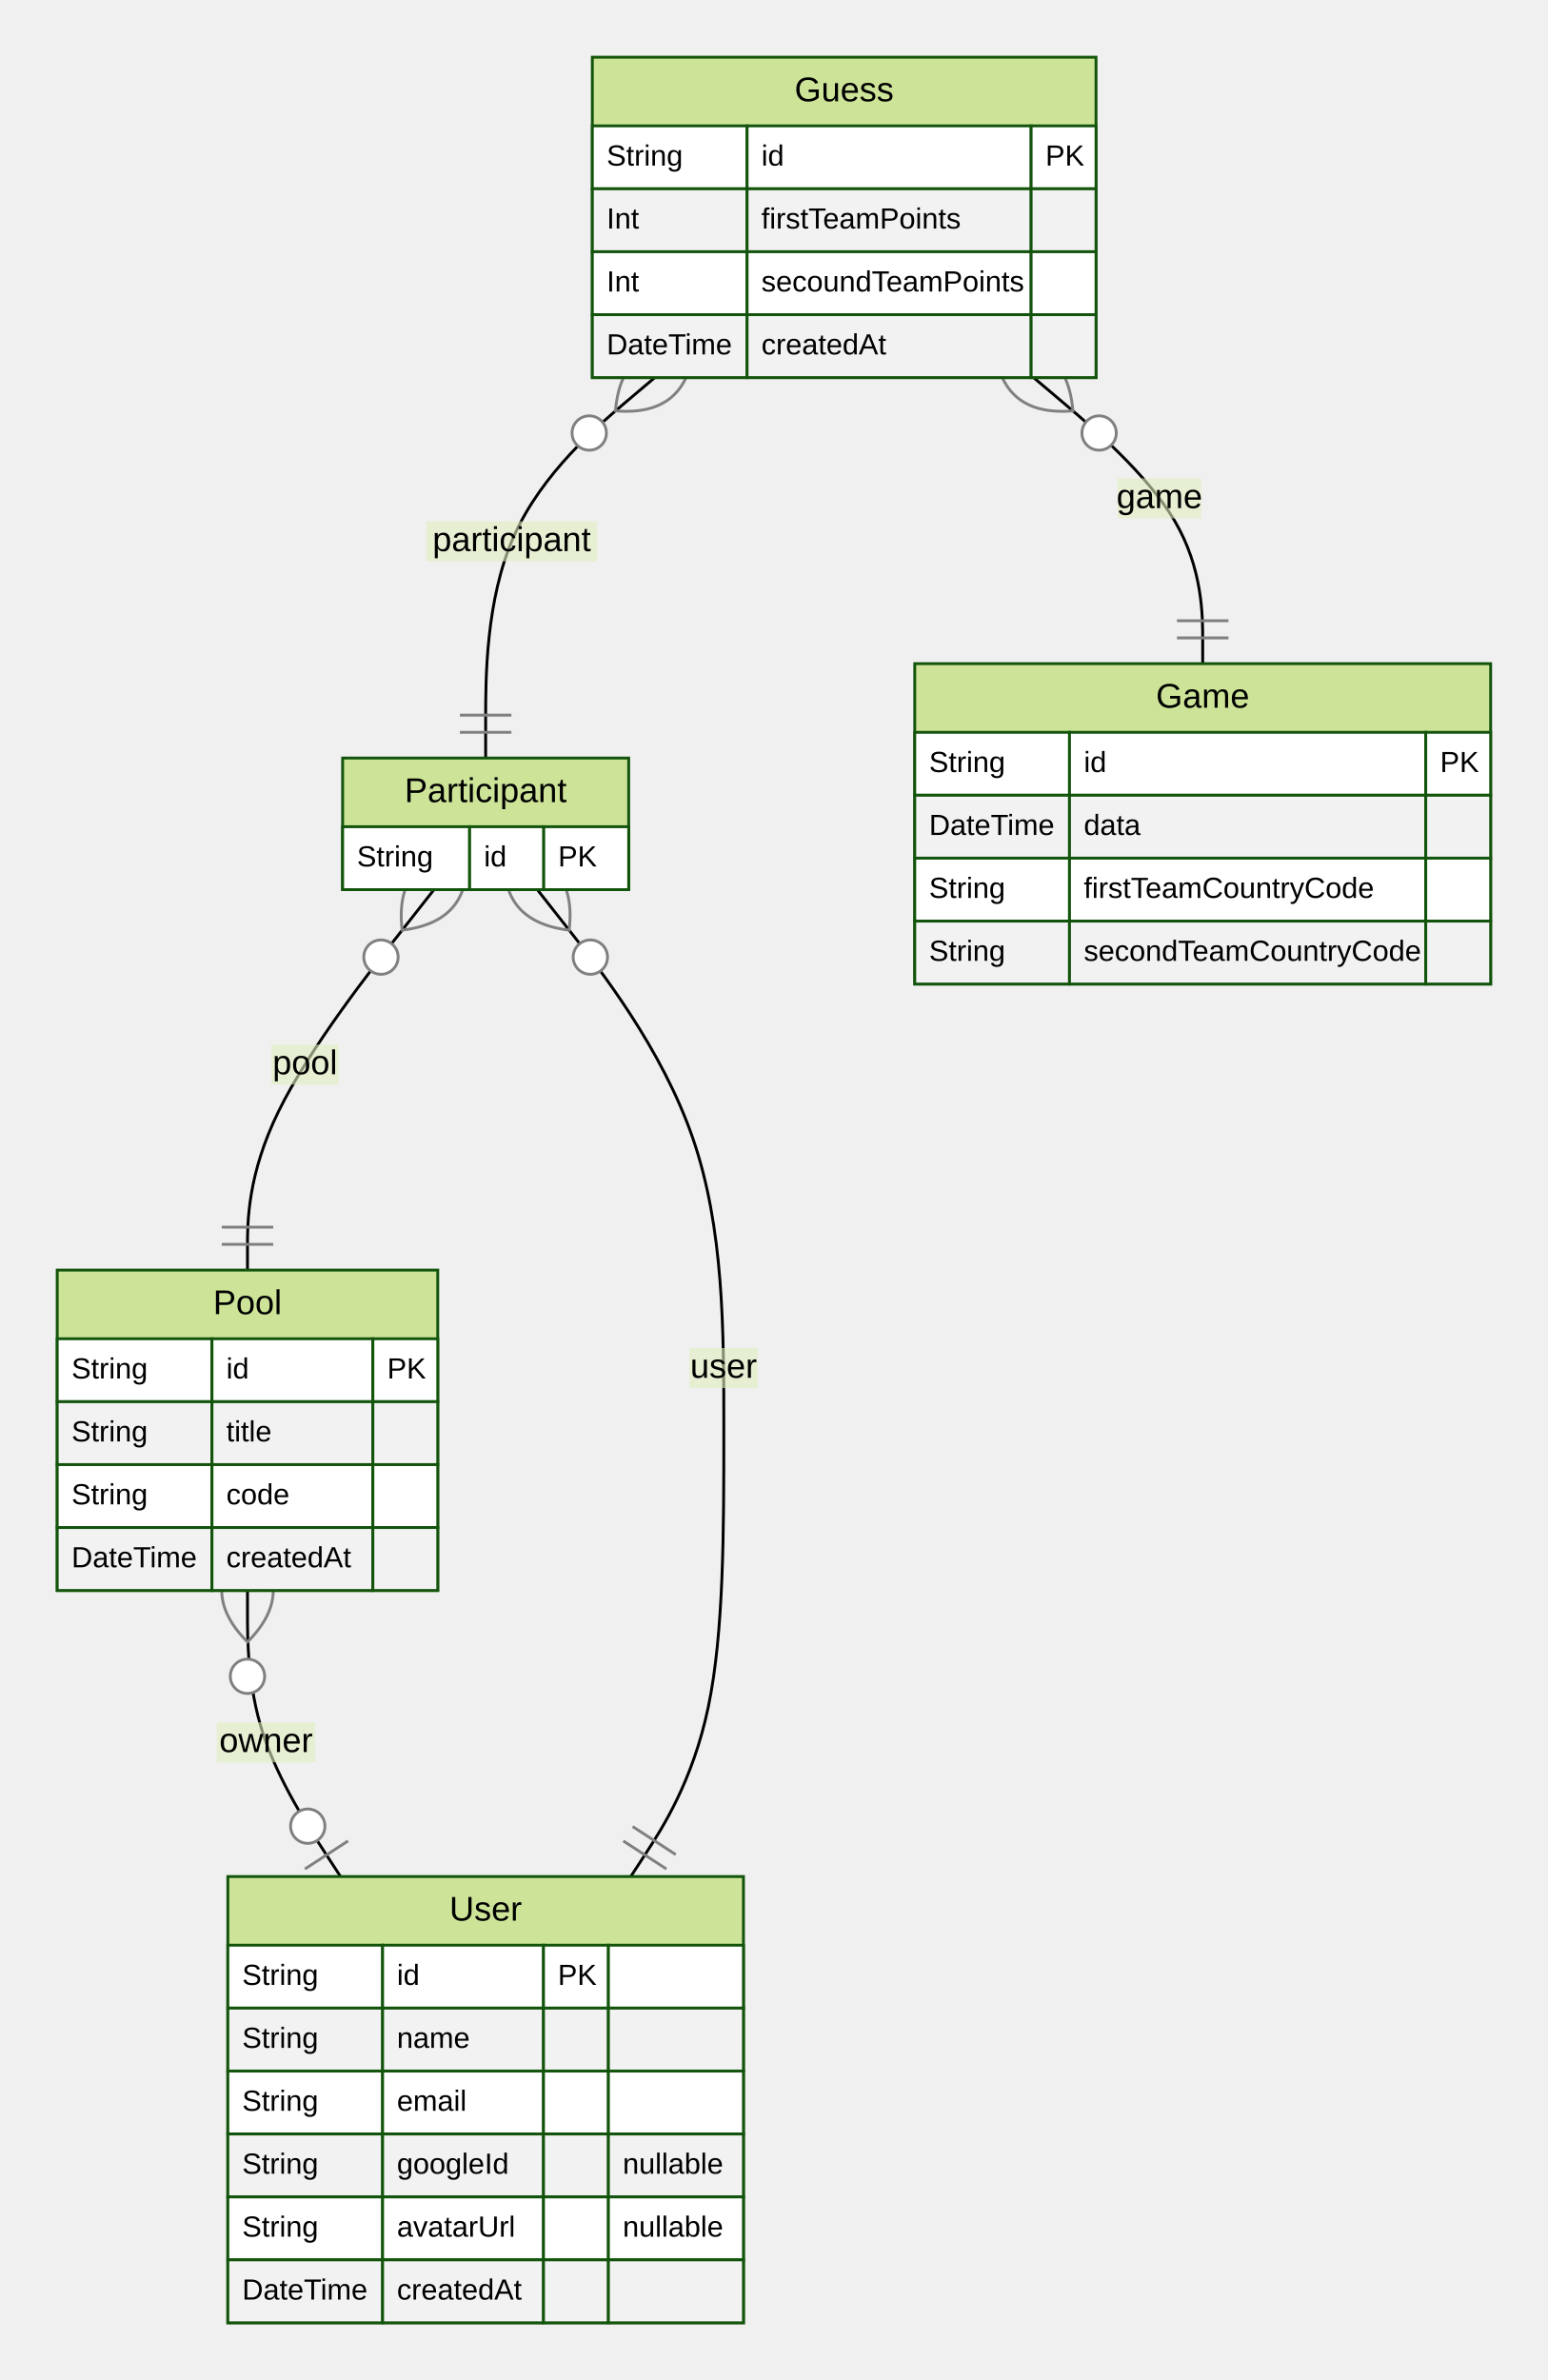
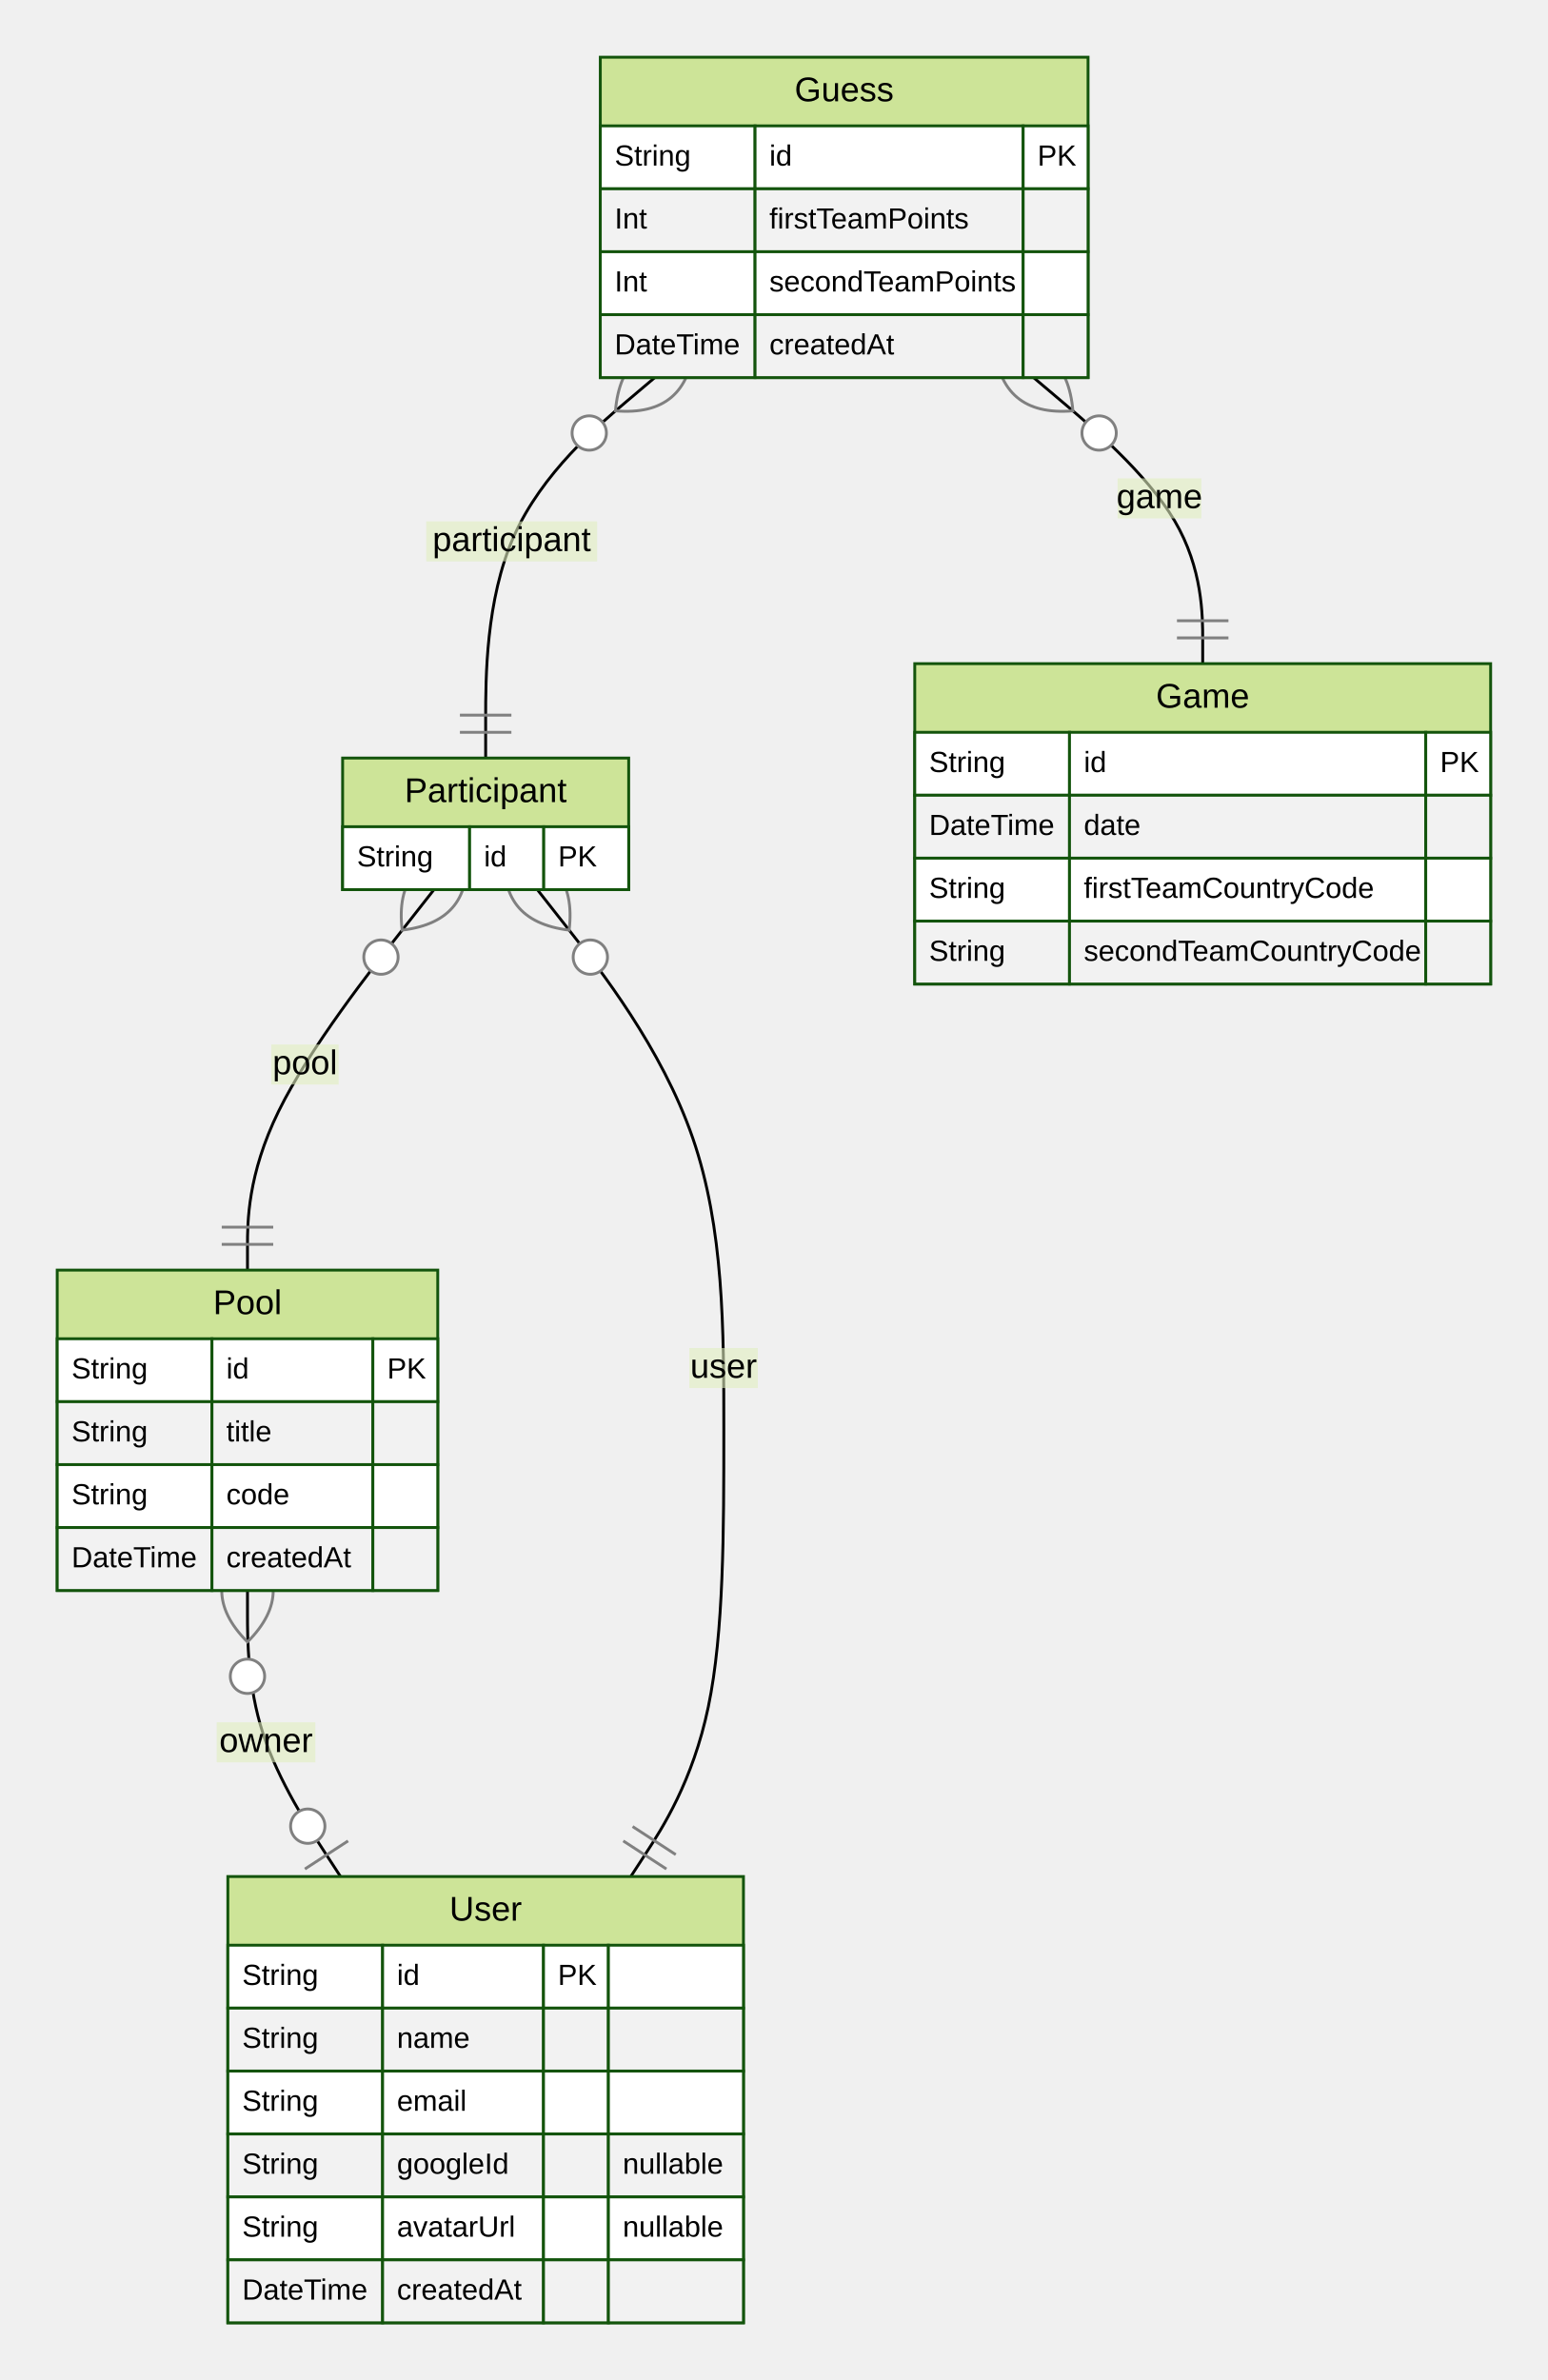
<svg xmlns="http://www.w3.org/2000/svg" aria-labelledby="chart-title-mermaid-0 chart-desc-mermaid-0" role="img" viewBox="0 0 541.082 832" style="max-width: 541.082px; background-color: white;" width="100%" id="mermaid-0">
  <style>#mermaid-0 {font-family:"trebuchet ms",verdana,arial,sans-serif;font-size:16px;fill:#000000;}#mermaid-0 .error-icon{fill:#552222;}#mermaid-0 .error-text{fill:#552222;stroke:#552222;}#mermaid-0 .edge-thickness-normal{stroke-width:2px;}#mermaid-0 .edge-thickness-thick{stroke-width:3.5px;}#mermaid-0 .edge-pattern-solid{stroke-dasharray:0;}#mermaid-0 .edge-pattern-dashed{stroke-dasharray:3;}#mermaid-0 .edge-pattern-dotted{stroke-dasharray:2;}#mermaid-0 .marker{fill:#000000;stroke:#000000;}#mermaid-0 .marker.cross{stroke:#000000;}#mermaid-0 svg{font-family:"trebuchet ms",verdana,arial,sans-serif;font-size:16px;}#mermaid-0 .entityBox{fill:#cde498;stroke:#13540c;}#mermaid-0 .attributeBoxOdd{fill:#ffffff;stroke:#13540c;}#mermaid-0 .attributeBoxEven{fill:#f2f2f2;stroke:#13540c;}#mermaid-0 .relationshipLabelBox{fill:hsl(78.158, 58.462%, 84.51%);opacity:0.7;background-color:hsl(78.158, 58.462%, 84.51%);}#mermaid-0 .relationshipLabelBox rect{opacity:0.5;}#mermaid-0 .relationshipLine{stroke:#000000;}#mermaid-0 :root{--mermaid-font-family:"trebuchet ms",verdana,arial,sans-serif;}</style>
  <g />
  <defs>
    <marker orient="auto" markerHeight="18" markerWidth="18" refY="9" refX="0" id="ONLY_ONE_START">
      <path d="M9,0 L9,18 M15,0 L15,18" fill="none" stroke="gray" />
    </marker>
  </defs>
  <defs>
    <marker orient="auto" markerHeight="18" markerWidth="18" refY="9" refX="18" id="ONLY_ONE_END">
      <path d="M3,0 L3,18 M9,0 L9,18" fill="none" stroke="gray" />
    </marker>
  </defs>
  <defs>
    <marker orient="auto" markerHeight="18" markerWidth="30" refY="9" refX="0" id="ZERO_OR_ONE_START">
      <circle r="6" cy="9" cx="21" fill="white" stroke="gray" />
      <path d="M9,0 L9,18" fill="none" stroke="gray" />
    </marker>
  </defs>
  <defs>
    <marker orient="auto" markerHeight="18" markerWidth="30" refY="9" refX="30" id="ZERO_OR_ONE_END">
      <circle r="6" cy="9" cx="9" fill="white" stroke="gray" />
      <path d="M21,0 L21,18" fill="none" stroke="gray" />
    </marker>
  </defs>
  <defs>
    <marker orient="auto" markerHeight="36" markerWidth="45" refY="18" refX="18" id="ONE_OR_MORE_START">
      <path d="M0,18 Q 18,0 36,18 Q 18,36 0,18 M42,9 L42,27" fill="none" stroke="gray" />
    </marker>
  </defs>
  <defs>
    <marker orient="auto" markerHeight="36" markerWidth="45" refY="18" refX="27" id="ONE_OR_MORE_END">
      <path d="M3,9 L3,27 M9,18 Q27,0 45,18 Q27,36 9,18" fill="none" stroke="gray" />
    </marker>
  </defs>
  <defs>
    <marker orient="auto" markerHeight="36" markerWidth="57" refY="18" refX="18" id="ZERO_OR_MORE_START">
      <circle r="6" cy="18" cx="48" fill="white" stroke="gray" />
      <path d="M0,18 Q18,0 36,18 Q18,36 0,18" fill="none" stroke="gray" />
    </marker>
  </defs>
  <defs>
    <marker orient="auto" markerHeight="36" markerWidth="57" refY="18" refX="39" id="ZERO_OR_MORE_END">
      <circle r="6" cy="18" cx="9" fill="white" stroke="gray" />
      <path d="M21,18 Q39,0 57,18 Q39,36 21,18" fill="none" stroke="gray" />
    </marker>
  </defs>
  <path marker-start="url(#ZERO_OR_MORE_START)" marker-end="url(#ZERO_OR_ONE_END)" fill="none" stroke="gray" d="M86.513,556L86.513,564.333C86.513,572.667,86.513,589.333,91.934,606C97.354,622.667,108.195,639.333,113.615,647.667L119.035,656" class="er relationshipLine" />
  <path marker-start="url(#ZERO_OR_MORE_START)" marker-end="url(#ONLY_ONE_END)" fill="none" stroke="gray" d="M187.835,311L198.7,324.833C209.565,338.667,231.296,366.333,242.161,397.833C253.026,429.333,253.026,464.667,253.026,500C253.026,535.333,253.026,570.667,247.606,596.667C242.186,622.667,231.345,639.333,225.925,647.667L220.504,656" class="er relationshipLine" />
  <path marker-start="url(#ZERO_OR_MORE_START)" marker-end="url(#ONLY_ONE_END)" fill="none" stroke="gray" d="M151.705,311L140.839,324.833C129.974,338.667,108.244,366.333,97.378,388.5C86.513,410.667,86.513,427.333,86.513,435.667L86.513,444" class="er relationshipLine" />
  <path marker-start="url(#ZERO_OR_MORE_START)" marker-end="url(#ONLY_ONE_END)" fill="none" stroke="gray" d="M228.887,132L219.034,140.333C209.181,148.667,189.476,165.333,179.623,187.5C169.77,209.667,169.77,237.333,169.77,251.167L169.77,265" class="er relationshipLine" />
  <path marker-start="url(#ZERO_OR_MORE_START)" marker-end="url(#ONLY_ONE_END)" fill="none" stroke="gray" d="M361.309,132L371.162,140.333C381.015,148.667,400.72,165.333,410.573,182C420.426,198.667,420.426,215.333,420.426,223.667L420.426,232" class="er relationshipLine" />
  <g transform="translate(20,444 )" id="Pool">
    <rect height="112" width="133.026" y="0" x="0" stroke="gray" fill-opacity="100%" fill="honeydew" class="er entityBox" />
    <text transform="translate(66.51321,12)" style="font-family: &quot;trebuchet ms&quot;, verdana, arial, sans-serif;; font-size: 12px" text-anchor="middle" dominant-baseline="middle" y="0" x="0" id="entity-Pool" class="er entityLabel">Pool</text>
    <rect height="22" width="54.096" y="24" x="0" stroke="gray" fill-opacity="100%" fill="honeydew" class="er attributeBoxOdd" />
    <text transform="translate(5,35)" style="font-family: &quot;trebuchet ms&quot;, verdana, arial, sans-serif;; font-size: 10.2px" text-anchor="left" dominant-baseline="middle" y="0" x="0" id="entity-Pool-attr-1-type" class="er entityLabel">String</text>
    <rect height="22" width="56.243" y="24" x="54.096" stroke="gray" fill-opacity="100%" fill="honeydew" class="er attributeBoxOdd" />
    <text transform="translate(59.09555,35)" style="font-family: &quot;trebuchet ms&quot;, verdana, arial, sans-serif;; font-size: 10.2px" text-anchor="left" dominant-baseline="middle" y="0" x="0" id="entity-Pool-attr-1-name" class="er entityLabel">id</text>
    <rect height="22" width="22.688" y="24" x="110.339" stroke="gray" fill-opacity="100%" fill="honeydew" class="er attributeBoxOdd" />
    <text transform="translate(115.3387,35)" style="font-family: &quot;trebuchet ms&quot;, verdana, arial, sans-serif;; font-size: 10.2px" text-anchor="left" dominant-baseline="middle" y="0" x="0" id="entity-Pool-attr-1-key" class="er entityLabel">PK</text>
    <rect height="22" width="54.096" y="46" x="0" stroke="gray" fill-opacity="100%" fill="honeydew" class="er attributeBoxEven" />
    <text transform="translate(5,57)" style="font-family: &quot;trebuchet ms&quot;, verdana, arial, sans-serif;; font-size: 10.2px" text-anchor="left" dominant-baseline="middle" y="0" x="0" id="entity-Pool-attr-2-type" class="er entityLabel">String</text>
    <rect height="22" width="56.243" y="46" x="54.096" stroke="gray" fill-opacity="100%" fill="honeydew" class="er attributeBoxEven" />
    <text transform="translate(59.09555,57)" style="font-family: &quot;trebuchet ms&quot;, verdana, arial, sans-serif;; font-size: 10.2px" text-anchor="left" dominant-baseline="middle" y="0" x="0" id="entity-Pool-attr-2-name" class="er entityLabel">title</text>
    <rect height="22" width="22.688" y="46" x="110.339" stroke="gray" fill-opacity="100%" fill="honeydew" class="er attributeBoxEven" />
    <text transform="translate(115.3387,57)" style="font-family: &quot;trebuchet ms&quot;, verdana, arial, sans-serif;; font-size: 10.2px" text-anchor="left" dominant-baseline="middle" y="0" x="0" id="entity-Pool-attr-2-key" class="er entityLabel" />
    <rect height="22" width="54.096" y="68" x="0" stroke="gray" fill-opacity="100%" fill="honeydew" class="er attributeBoxOdd" />
    <text transform="translate(5,79)" style="font-family: &quot;trebuchet ms&quot;, verdana, arial, sans-serif;; font-size: 10.2px" text-anchor="left" dominant-baseline="middle" y="0" x="0" id="entity-Pool-attr-3-type" class="er entityLabel">String</text>
    <rect height="22" width="56.243" y="68" x="54.096" stroke="gray" fill-opacity="100%" fill="honeydew" class="er attributeBoxOdd" />
    <text transform="translate(59.09555,79)" style="font-family: &quot;trebuchet ms&quot;, verdana, arial, sans-serif;; font-size: 10.2px" text-anchor="left" dominant-baseline="middle" y="0" x="0" id="entity-Pool-attr-3-name" class="er entityLabel">code</text>
    <rect height="22" width="22.688" y="68" x="110.339" stroke="gray" fill-opacity="100%" fill="honeydew" class="er attributeBoxOdd" />
    <text transform="translate(115.3387,79)" style="font-family: &quot;trebuchet ms&quot;, verdana, arial, sans-serif;; font-size: 10.2px" text-anchor="left" dominant-baseline="middle" y="0" x="0" id="entity-Pool-attr-3-key" class="er entityLabel" />
    <rect height="22" width="54.096" y="90" x="0" stroke="gray" fill-opacity="100%" fill="honeydew" class="er attributeBoxEven" />
    <text transform="translate(5,101)" style="font-family: &quot;trebuchet ms&quot;, verdana, arial, sans-serif;; font-size: 10.2px" text-anchor="left" dominant-baseline="middle" y="0" x="0" id="entity-Pool-attr-4-type" class="er entityLabel">DateTime</text>
    <rect height="22" width="56.243" y="90" x="54.096" stroke="gray" fill-opacity="100%" fill="honeydew" class="er attributeBoxEven" />
    <text transform="translate(59.09555,101)" style="font-family: &quot;trebuchet ms&quot;, verdana, arial, sans-serif;; font-size: 10.2px" text-anchor="left" dominant-baseline="middle" y="0" x="0" id="entity-Pool-attr-4-name" class="er entityLabel">createdAt</text>
    <rect height="22" width="22.688" y="90" x="110.339" stroke="gray" fill-opacity="100%" fill="honeydew" class="er attributeBoxEven" />
    <text transform="translate(115.3387,101)" style="font-family: &quot;trebuchet ms&quot;, verdana, arial, sans-serif;; font-size: 10.2px" text-anchor="left" dominant-baseline="middle" y="0" x="0" id="entity-Pool-attr-4-key" class="er entityLabel" />
  </g>
  <g transform="translate(119.7698,265 )" id="Participant">
    <rect height="46" width="100" y="0" x="0" stroke="gray" fill-opacity="100%" fill="honeydew" class="er entityBox" />
    <text transform="translate(50,12)" style="font-family: &quot;trebuchet ms&quot;, verdana, arial, sans-serif;; font-size: 12px" text-anchor="middle" dominant-baseline="middle" y="0" x="0" id="entity-Participant" class="er entityLabel">Participant</text>
    <rect height="22" width="44.399" y="24" x="0" stroke="gray" fill-opacity="100%" fill="honeydew" class="er attributeBoxOdd" />
    <text transform="translate(5,35)" style="font-family: &quot;trebuchet ms&quot;, verdana, arial, sans-serif;; font-size: 10.2px" text-anchor="left" dominant-baseline="middle" y="0" x="0" id="entity-Participant-attr-1-type" class="er entityLabel">String</text>
    <rect height="22" width="25.911" y="24" x="44.399" stroke="gray" fill-opacity="100%" fill="honeydew" class="er attributeBoxOdd" />
    <text transform="translate(49.39862,35)" style="font-family: &quot;trebuchet ms&quot;, verdana, arial, sans-serif;; font-size: 10.2px" text-anchor="left" dominant-baseline="middle" y="0" x="0" id="entity-Participant-attr-1-name" class="er entityLabel">id</text>
    <rect height="22" width="29.69" y="24" x="70.31" stroke="gray" fill-opacity="100%" fill="honeydew" class="er attributeBoxOdd" />
    <text transform="translate(75.30976,35)" style="font-family: &quot;trebuchet ms&quot;, verdana, arial, sans-serif;; font-size: 10.2px" text-anchor="left" dominant-baseline="middle" y="0" x="0" id="entity-Participant-attr-1-key" class="er entityLabel">PK</text>
  </g>
  <g transform="translate(79.65034,656 )" id="User">
    <rect height="156" width="180.239" y="0" x="0" stroke="gray" fill-opacity="100%" fill="honeydew" class="er entityBox" />
    <text transform="translate(90.11948,12)" style="font-family: &quot;trebuchet ms&quot;, verdana, arial, sans-serif;; font-size: 12px" text-anchor="middle" dominant-baseline="middle" y="0" x="0" id="entity-User" class="er entityLabel">User</text>
    <rect height="22" width="54.096" y="24" x="0" stroke="gray" fill-opacity="100%" fill="honeydew" class="er attributeBoxOdd" />
    <text transform="translate(5,35)" style="font-family: &quot;trebuchet ms&quot;, verdana, arial, sans-serif;; font-size: 10.2px" text-anchor="left" dominant-baseline="middle" y="0" x="0" id="entity-User-attr-1-type" class="er entityLabel">String</text>
    <rect height="22" width="56.243" y="24" x="54.096" stroke="gray" fill-opacity="100%" fill="honeydew" class="er attributeBoxOdd" />
    <text transform="translate(59.09555,35)" style="font-family: &quot;trebuchet ms&quot;, verdana, arial, sans-serif;; font-size: 10.2px" text-anchor="left" dominant-baseline="middle" y="0" x="0" id="entity-User-attr-1-name" class="er entityLabel">id</text>
    <rect height="22" width="22.688" y="24" x="110.339" stroke="gray" fill-opacity="100%" fill="honeydew" class="er attributeBoxOdd" />
    <text transform="translate(115.3387,35)" style="font-family: &quot;trebuchet ms&quot;, verdana, arial, sans-serif;; font-size: 10.2px" text-anchor="left" dominant-baseline="middle" y="0" x="0" id="entity-User-attr-1-key" class="er entityLabel">PK</text>
    <rect height="22" width="47.213" y="24" x="133.026" stroke="gray" fill-opacity="100%" fill="honeydew" class="er attributeBoxOdd" />
    <text transform="translate(138.0264,35)" style="font-family: &quot;trebuchet ms&quot;, verdana, arial, sans-serif;; font-size: 10.2px" text-anchor="left" dominant-baseline="middle" y="0" x="0" id="entity-User-attr-1-comment" class="er entityLabel" />
    <rect height="22" width="54.096" y="46" x="0" stroke="gray" fill-opacity="100%" fill="honeydew" class="er attributeBoxEven" />
    <text transform="translate(5,57)" style="font-family: &quot;trebuchet ms&quot;, verdana, arial, sans-serif;; font-size: 10.2px" text-anchor="left" dominant-baseline="middle" y="0" x="0" id="entity-User-attr-2-type" class="er entityLabel">String</text>
    <rect height="22" width="56.243" y="46" x="54.096" stroke="gray" fill-opacity="100%" fill="honeydew" class="er attributeBoxEven" />
    <text transform="translate(59.09555,57)" style="font-family: &quot;trebuchet ms&quot;, verdana, arial, sans-serif;; font-size: 10.2px" text-anchor="left" dominant-baseline="middle" y="0" x="0" id="entity-User-attr-2-name" class="er entityLabel">name</text>
    <rect height="22" width="22.688" y="46" x="110.339" stroke="gray" fill-opacity="100%" fill="honeydew" class="er attributeBoxEven" />
    <text transform="translate(115.3387,57)" style="font-family: &quot;trebuchet ms&quot;, verdana, arial, sans-serif;; font-size: 10.2px" text-anchor="left" dominant-baseline="middle" y="0" x="0" id="entity-User-attr-2-key" class="er entityLabel" />
    <rect height="22" width="47.213" y="46" x="133.026" stroke="gray" fill-opacity="100%" fill="honeydew" class="er attributeBoxEven" />
    <text transform="translate(138.0264,57)" style="font-family: &quot;trebuchet ms&quot;, verdana, arial, sans-serif;; font-size: 10.2px" text-anchor="left" dominant-baseline="middle" y="0" x="0" id="entity-User-attr-2-comment" class="er entityLabel" />
    <rect height="22" width="54.096" y="68" x="0" stroke="gray" fill-opacity="100%" fill="honeydew" class="er attributeBoxOdd" />
    <text transform="translate(5,79)" style="font-family: &quot;trebuchet ms&quot;, verdana, arial, sans-serif;; font-size: 10.2px" text-anchor="left" dominant-baseline="middle" y="0" x="0" id="entity-User-attr-3-type" class="er entityLabel">String</text>
    <rect height="22" width="56.243" y="68" x="54.096" stroke="gray" fill-opacity="100%" fill="honeydew" class="er attributeBoxOdd" />
    <text transform="translate(59.09555,79)" style="font-family: &quot;trebuchet ms&quot;, verdana, arial, sans-serif;; font-size: 10.2px" text-anchor="left" dominant-baseline="middle" y="0" x="0" id="entity-User-attr-3-name" class="er entityLabel">email</text>
    <rect height="22" width="22.688" y="68" x="110.339" stroke="gray" fill-opacity="100%" fill="honeydew" class="er attributeBoxOdd" />
    <text transform="translate(115.3387,79)" style="font-family: &quot;trebuchet ms&quot;, verdana, arial, sans-serif;; font-size: 10.2px" text-anchor="left" dominant-baseline="middle" y="0" x="0" id="entity-User-attr-3-key" class="er entityLabel" />
    <rect height="22" width="47.213" y="68" x="133.026" stroke="gray" fill-opacity="100%" fill="honeydew" class="er attributeBoxOdd" />
    <text transform="translate(138.0264,79)" style="font-family: &quot;trebuchet ms&quot;, verdana, arial, sans-serif;; font-size: 10.2px" text-anchor="left" dominant-baseline="middle" y="0" x="0" id="entity-User-attr-3-comment" class="er entityLabel" />
    <rect height="22" width="54.096" y="90" x="0" stroke="gray" fill-opacity="100%" fill="honeydew" class="er attributeBoxEven" />
    <text transform="translate(5,101)" style="font-family: &quot;trebuchet ms&quot;, verdana, arial, sans-serif;; font-size: 10.2px" text-anchor="left" dominant-baseline="middle" y="0" x="0" id="entity-User-attr-4-type" class="er entityLabel">String</text>
    <rect height="22" width="56.243" y="90" x="54.096" stroke="gray" fill-opacity="100%" fill="honeydew" class="er attributeBoxEven" />
    <text transform="translate(59.09555,101)" style="font-family: &quot;trebuchet ms&quot;, verdana, arial, sans-serif;; font-size: 10.2px" text-anchor="left" dominant-baseline="middle" y="0" x="0" id="entity-User-attr-4-name" class="er entityLabel">googleId</text>
    <rect height="22" width="22.688" y="90" x="110.339" stroke="gray" fill-opacity="100%" fill="honeydew" class="er attributeBoxEven" />
    <text transform="translate(115.3387,101)" style="font-family: &quot;trebuchet ms&quot;, verdana, arial, sans-serif;; font-size: 10.2px" text-anchor="left" dominant-baseline="middle" y="0" x="0" id="entity-User-attr-4-key" class="er entityLabel" />
    <rect height="22" width="47.213" y="90" x="133.026" stroke="gray" fill-opacity="100%" fill="honeydew" class="er attributeBoxEven" />
    <text transform="translate(138.0264,101)" style="font-family: &quot;trebuchet ms&quot;, verdana, arial, sans-serif;; font-size: 10.2px" text-anchor="left" dominant-baseline="middle" y="0" x="0" id="entity-User-attr-4-comment" class="er entityLabel">nullable</text>
    <rect height="22" width="54.096" y="112" x="0" stroke="gray" fill-opacity="100%" fill="honeydew" class="er attributeBoxOdd" />
    <text transform="translate(5,123)" style="font-family: &quot;trebuchet ms&quot;, verdana, arial, sans-serif;; font-size: 10.2px" text-anchor="left" dominant-baseline="middle" y="0" x="0" id="entity-User-attr-5-type" class="er entityLabel">String</text>
    <rect height="22" width="56.243" y="112" x="54.096" stroke="gray" fill-opacity="100%" fill="honeydew" class="er attributeBoxOdd" />
    <text transform="translate(59.09555,123)" style="font-family: &quot;trebuchet ms&quot;, verdana, arial, sans-serif;; font-size: 10.2px" text-anchor="left" dominant-baseline="middle" y="0" x="0" id="entity-User-attr-5-name" class="er entityLabel">avatarUrl</text>
    <rect height="22" width="22.688" y="112" x="110.339" stroke="gray" fill-opacity="100%" fill="honeydew" class="er attributeBoxOdd" />
    <text transform="translate(115.3387,123)" style="font-family: &quot;trebuchet ms&quot;, verdana, arial, sans-serif;; font-size: 10.2px" text-anchor="left" dominant-baseline="middle" y="0" x="0" id="entity-User-attr-5-key" class="er entityLabel" />
    <rect height="22" width="47.213" y="112" x="133.026" stroke="gray" fill-opacity="100%" fill="honeydew" class="er attributeBoxOdd" />
    <text transform="translate(138.0264,123)" style="font-family: &quot;trebuchet ms&quot;, verdana, arial, sans-serif;; font-size: 10.2px" text-anchor="left" dominant-baseline="middle" y="0" x="0" id="entity-User-attr-5-comment" class="er entityLabel">nullable</text>
    <rect height="22" width="54.096" y="134" x="0" stroke="gray" fill-opacity="100%" fill="honeydew" class="er attributeBoxEven" />
    <text transform="translate(5,145)" style="font-family: &quot;trebuchet ms&quot;, verdana, arial, sans-serif;; font-size: 10.2px" text-anchor="left" dominant-baseline="middle" y="0" x="0" id="entity-User-attr-6-type" class="er entityLabel">DateTime</text>
    <rect height="22" width="56.243" y="134" x="54.096" stroke="gray" fill-opacity="100%" fill="honeydew" class="er attributeBoxEven" />
    <text transform="translate(59.09555,145)" style="font-family: &quot;trebuchet ms&quot;, verdana, arial, sans-serif;; font-size: 10.2px" text-anchor="left" dominant-baseline="middle" y="0" x="0" id="entity-User-attr-6-name" class="er entityLabel">createdAt</text>
    <rect height="22" width="22.688" y="134" x="110.339" stroke="gray" fill-opacity="100%" fill="honeydew" class="er attributeBoxEven" />
    <text transform="translate(115.3387,145)" style="font-family: &quot;trebuchet ms&quot;, verdana, arial, sans-serif;; font-size: 10.2px" text-anchor="left" dominant-baseline="middle" y="0" x="0" id="entity-User-attr-6-key" class="er entityLabel" />
    <rect height="22" width="47.213" y="134" x="133.026" stroke="gray" fill-opacity="100%" fill="honeydew" class="er attributeBoxEven" />
    <text transform="translate(138.0264,145)" style="font-family: &quot;trebuchet ms&quot;, verdana, arial, sans-serif;; font-size: 10.2px" text-anchor="left" dominant-baseline="middle" y="0" x="0" id="entity-User-attr-6-comment" class="er entityLabel" />
  </g>
  <g transform="translate(319.7698,232 )" id="Game">
    <rect height="112" width="201.312" y="0" x="0" stroke="gray" fill-opacity="100%" fill="honeydew" class="er entityBox" />
    <text transform="translate(100.6562,12)" style="font-family: &quot;trebuchet ms&quot;, verdana, arial, sans-serif;; font-size: 12px" text-anchor="middle" dominant-baseline="middle" y="0" x="0" id="entity-Game" class="er entityLabel">Game</text>
    <rect height="22" width="54.096" y="24" x="0" stroke="gray" fill-opacity="100%" fill="honeydew" class="er attributeBoxOdd" />
    <text transform="translate(5,35)" style="font-family: &quot;trebuchet ms&quot;, verdana, arial, sans-serif;; font-size: 10.2px" text-anchor="left" dominant-baseline="middle" y="0" x="0" id="entity-Game-attr-1-type" class="er entityLabel">String</text>
    <rect height="22" width="124.529" y="24" x="54.096" stroke="gray" fill-opacity="100%" fill="honeydew" class="er attributeBoxOdd" />
    <text transform="translate(59.09555,35)" style="font-family: &quot;trebuchet ms&quot;, verdana, arial, sans-serif;; font-size: 10.2px" text-anchor="left" dominant-baseline="middle" y="0" x="0" id="entity-Game-attr-1-name" class="er entityLabel">id</text>
    <rect height="22" width="22.688" y="24" x="178.625" stroke="gray" fill-opacity="100%" fill="honeydew" class="er attributeBoxOdd" />
    <text transform="translate(183.6248,35)" style="font-family: &quot;trebuchet ms&quot;, verdana, arial, sans-serif;; font-size: 10.2px" text-anchor="left" dominant-baseline="middle" y="0" x="0" id="entity-Game-attr-1-key" class="er entityLabel">PK</text>
    <rect height="22" width="54.096" y="46" x="0" stroke="gray" fill-opacity="100%" fill="honeydew" class="er attributeBoxEven" />
    <text transform="translate(5,57)" style="font-family: &quot;trebuchet ms&quot;, verdana, arial, sans-serif;; font-size: 10.2px" text-anchor="left" dominant-baseline="middle" y="0" x="0" id="entity-Game-attr-2-type" class="er entityLabel">DateTime</text>
    <rect height="22" width="124.529" y="46" x="54.096" stroke="gray" fill-opacity="100%" fill="honeydew" class="er attributeBoxEven" />
-     <text transform="translate(59.09555,57)" style="font-family: &quot;trebuchet ms&quot;, verdana, arial, sans-serif;; font-size: 10.2px" text-anchor="left" dominant-baseline="middle" y="0" x="0" id="entity-Game-attr-2-name" class="er entityLabel">data</text>
+     <text transform="translate(59.09555,57)" style="font-family: &quot;trebuchet ms&quot;, verdana, arial, sans-serif;; font-size: 10.2px" text-anchor="left" dominant-baseline="middle" y="0" x="0" id="entity-Game-attr-2-name" class="er entityLabel">date</text>
    <rect height="22" width="22.688" y="46" x="178.625" stroke="gray" fill-opacity="100%" fill="honeydew" class="er attributeBoxEven" />
    <text transform="translate(183.6248,57)" style="font-family: &quot;trebuchet ms&quot;, verdana, arial, sans-serif;; font-size: 10.2px" text-anchor="left" dominant-baseline="middle" y="0" x="0" id="entity-Game-attr-2-key" class="er entityLabel" />
    <rect height="22" width="54.096" y="68" x="0" stroke="gray" fill-opacity="100%" fill="honeydew" class="er attributeBoxOdd" />
    <text transform="translate(5,79)" style="font-family: &quot;trebuchet ms&quot;, verdana, arial, sans-serif;; font-size: 10.2px" text-anchor="left" dominant-baseline="middle" y="0" x="0" id="entity-Game-attr-3-type" class="er entityLabel">String</text>
    <rect height="22" width="124.529" y="68" x="54.096" stroke="gray" fill-opacity="100%" fill="honeydew" class="er attributeBoxOdd" />
    <text transform="translate(59.09555,79)" style="font-family: &quot;trebuchet ms&quot;, verdana, arial, sans-serif;; font-size: 10.2px" text-anchor="left" dominant-baseline="middle" y="0" x="0" id="entity-Game-attr-3-name" class="er entityLabel">firstTeamCountryCode</text>
    <rect height="22" width="22.688" y="68" x="178.625" stroke="gray" fill-opacity="100%" fill="honeydew" class="er attributeBoxOdd" />
    <text transform="translate(183.6248,79)" style="font-family: &quot;trebuchet ms&quot;, verdana, arial, sans-serif;; font-size: 10.2px" text-anchor="left" dominant-baseline="middle" y="0" x="0" id="entity-Game-attr-3-key" class="er entityLabel" />
    <rect height="22" width="54.096" y="90" x="0" stroke="gray" fill-opacity="100%" fill="honeydew" class="er attributeBoxEven" />
    <text transform="translate(5,101)" style="font-family: &quot;trebuchet ms&quot;, verdana, arial, sans-serif;; font-size: 10.2px" text-anchor="left" dominant-baseline="middle" y="0" x="0" id="entity-Game-attr-4-type" class="er entityLabel">String</text>
    <rect height="22" width="124.529" y="90" x="54.096" stroke="gray" fill-opacity="100%" fill="honeydew" class="er attributeBoxEven" />
    <text transform="translate(59.09555,101)" style="font-family: &quot;trebuchet ms&quot;, verdana, arial, sans-serif;; font-size: 10.2px" text-anchor="left" dominant-baseline="middle" y="0" x="0" id="entity-Game-attr-4-name" class="er entityLabel">secondTeamCountryCode</text>
    <rect height="22" width="22.688" y="90" x="178.625" stroke="gray" fill-opacity="100%" fill="honeydew" class="er attributeBoxEven" />
    <text transform="translate(183.6248,101)" style="font-family: &quot;trebuchet ms&quot;, verdana, arial, sans-serif;; font-size: 10.2px" text-anchor="left" dominant-baseline="middle" y="0" x="0" id="entity-Game-attr-4-key" class="er entityLabel" />
  </g>
-   <g transform="translate(207.0592,20 )" id="Guess">
-     <rect height="112" width="176.078" y="0" x="0" stroke="gray" fill-opacity="100%" fill="honeydew" class="er entityBox" />
-     <text transform="translate(88.03876,12)" style="font-family: &quot;trebuchet ms&quot;, verdana, arial, sans-serif;; font-size: 12px" text-anchor="middle" dominant-baseline="middle" y="0" x="0" id="entity-Guess" class="er entityLabel">Guess</text>
+   <g transform="translate(209.8457,20 )" id="Guess">
+     <rect height="112" width="170.504" y="0" x="0" stroke="gray" fill-opacity="100%" fill="honeydew" class="er entityBox" />
+     <text transform="translate(85.2522,12)" style="font-family: &quot;trebuchet ms&quot;, verdana, arial, sans-serif;; font-size: 12px" text-anchor="middle" dominant-baseline="middle" y="0" x="0" id="entity-Guess" class="er entityLabel">Guess</text>
    <rect height="22" width="54.096" y="24" x="0" stroke="gray" fill-opacity="100%" fill="honeydew" class="er attributeBoxOdd" />
    <text transform="translate(5,35)" style="font-family: &quot;trebuchet ms&quot;, verdana, arial, sans-serif;; font-size: 10.2px" text-anchor="left" dominant-baseline="middle" y="0" x="0" id="entity-Guess-attr-1-type" class="er entityLabel">String</text>
-     <rect height="22" width="99.294" y="24" x="54.096" stroke="gray" fill-opacity="100%" fill="honeydew" class="er attributeBoxOdd" />
+     <rect height="22" width="93.721" y="24" x="54.096" stroke="gray" fill-opacity="100%" fill="honeydew" class="er attributeBoxOdd" />
    <text transform="translate(59.09555,35)" style="font-family: &quot;trebuchet ms&quot;, verdana, arial, sans-serif;; font-size: 10.2px" text-anchor="left" dominant-baseline="middle" y="0" x="0" id="entity-Guess-attr-1-name" class="er entityLabel">id</text>
-     <rect height="22" width="22.688" y="24" x="153.39" stroke="gray" fill-opacity="100%" fill="honeydew" class="er attributeBoxOdd" />
-     <text transform="translate(158.3898,35)" style="font-family: &quot;trebuchet ms&quot;, verdana, arial, sans-serif;; font-size: 10.2px" text-anchor="left" dominant-baseline="middle" y="0" x="0" id="entity-Guess-attr-1-key" class="er entityLabel">PK</text>
+     <rect height="22" width="22.688" y="24" x="147.817" stroke="gray" fill-opacity="100%" fill="honeydew" class="er attributeBoxOdd" />
+     <text transform="translate(152.8167,35)" style="font-family: &quot;trebuchet ms&quot;, verdana, arial, sans-serif;; font-size: 10.2px" text-anchor="left" dominant-baseline="middle" y="0" x="0" id="entity-Guess-attr-1-key" class="er entityLabel">PK</text>
    <rect height="22" width="54.096" y="46" x="0" stroke="gray" fill-opacity="100%" fill="honeydew" class="er attributeBoxEven" />
    <text transform="translate(5,57)" style="font-family: &quot;trebuchet ms&quot;, verdana, arial, sans-serif;; font-size: 10.2px" text-anchor="left" dominant-baseline="middle" y="0" x="0" id="entity-Guess-attr-2-type" class="er entityLabel">Int</text>
-     <rect height="22" width="99.294" y="46" x="54.096" stroke="gray" fill-opacity="100%" fill="honeydew" class="er attributeBoxEven" />
+     <rect height="22" width="93.721" y="46" x="54.096" stroke="gray" fill-opacity="100%" fill="honeydew" class="er attributeBoxEven" />
    <text transform="translate(59.09555,57)" style="font-family: &quot;trebuchet ms&quot;, verdana, arial, sans-serif;; font-size: 10.2px" text-anchor="left" dominant-baseline="middle" y="0" x="0" id="entity-Guess-attr-2-name" class="er entityLabel">firstTeamPoints</text>
-     <rect height="22" width="22.688" y="46" x="153.39" stroke="gray" fill-opacity="100%" fill="honeydew" class="er attributeBoxEven" />
-     <text transform="translate(158.3898,57)" style="font-family: &quot;trebuchet ms&quot;, verdana, arial, sans-serif;; font-size: 10.2px" text-anchor="left" dominant-baseline="middle" y="0" x="0" id="entity-Guess-attr-2-key" class="er entityLabel" />
+     <rect height="22" width="22.688" y="46" x="147.817" stroke="gray" fill-opacity="100%" fill="honeydew" class="er attributeBoxEven" />
+     <text transform="translate(152.8167,57)" style="font-family: &quot;trebuchet ms&quot;, verdana, arial, sans-serif;; font-size: 10.2px" text-anchor="left" dominant-baseline="middle" y="0" x="0" id="entity-Guess-attr-2-key" class="er entityLabel" />
    <rect height="22" width="54.096" y="68" x="0" stroke="gray" fill-opacity="100%" fill="honeydew" class="er attributeBoxOdd" />
    <text transform="translate(5,79)" style="font-family: &quot;trebuchet ms&quot;, verdana, arial, sans-serif;; font-size: 10.2px" text-anchor="left" dominant-baseline="middle" y="0" x="0" id="entity-Guess-attr-3-type" class="er entityLabel">Int</text>
-     <rect height="22" width="99.294" y="68" x="54.096" stroke="gray" fill-opacity="100%" fill="honeydew" class="er attributeBoxOdd" />
-     <text transform="translate(59.09555,79)" style="font-family: &quot;trebuchet ms&quot;, verdana, arial, sans-serif;; font-size: 10.2px" text-anchor="left" dominant-baseline="middle" y="0" x="0" id="entity-Guess-attr-3-name" class="er entityLabel">secoundTeamPoints</text>
-     <rect height="22" width="22.688" y="68" x="153.39" stroke="gray" fill-opacity="100%" fill="honeydew" class="er attributeBoxOdd" />
-     <text transform="translate(158.3898,79)" style="font-family: &quot;trebuchet ms&quot;, verdana, arial, sans-serif;; font-size: 10.2px" text-anchor="left" dominant-baseline="middle" y="0" x="0" id="entity-Guess-attr-3-key" class="er entityLabel" />
+     <rect height="22" width="93.721" y="68" x="54.096" stroke="gray" fill-opacity="100%" fill="honeydew" class="er attributeBoxOdd" />
+     <text transform="translate(59.09555,79)" style="font-family: &quot;trebuchet ms&quot;, verdana, arial, sans-serif;; font-size: 10.2px" text-anchor="left" dominant-baseline="middle" y="0" x="0" id="entity-Guess-attr-3-name" class="er entityLabel">secondTeamPoints</text>
+     <rect height="22" width="22.688" y="68" x="147.817" stroke="gray" fill-opacity="100%" fill="honeydew" class="er attributeBoxOdd" />
+     <text transform="translate(152.8167,79)" style="font-family: &quot;trebuchet ms&quot;, verdana, arial, sans-serif;; font-size: 10.2px" text-anchor="left" dominant-baseline="middle" y="0" x="0" id="entity-Guess-attr-3-key" class="er entityLabel" />
    <rect height="22" width="54.096" y="90" x="0" stroke="gray" fill-opacity="100%" fill="honeydew" class="er attributeBoxEven" />
    <text transform="translate(5,101)" style="font-family: &quot;trebuchet ms&quot;, verdana, arial, sans-serif;; font-size: 10.2px" text-anchor="left" dominant-baseline="middle" y="0" x="0" id="entity-Guess-attr-4-type" class="er entityLabel">DateTime</text>
-     <rect height="22" width="99.294" y="90" x="54.096" stroke="gray" fill-opacity="100%" fill="honeydew" class="er attributeBoxEven" />
+     <rect height="22" width="93.721" y="90" x="54.096" stroke="gray" fill-opacity="100%" fill="honeydew" class="er attributeBoxEven" />
    <text transform="translate(59.09555,101)" style="font-family: &quot;trebuchet ms&quot;, verdana, arial, sans-serif;; font-size: 10.2px" text-anchor="left" dominant-baseline="middle" y="0" x="0" id="entity-Guess-attr-4-name" class="er entityLabel">createdAt</text>
-     <rect height="22" width="22.688" y="90" x="153.39" stroke="gray" fill-opacity="100%" fill="honeydew" class="er attributeBoxEven" />
-     <text transform="translate(158.3898,101)" style="font-family: &quot;trebuchet ms&quot;, verdana, arial, sans-serif;; font-size: 10.2px" text-anchor="left" dominant-baseline="middle" y="0" x="0" id="entity-Guess-attr-4-key" class="er entityLabel" />
+     <rect height="22" width="22.688" y="90" x="147.817" stroke="gray" fill-opacity="100%" fill="honeydew" class="er attributeBoxEven" />
+     <text transform="translate(152.8167,101)" style="font-family: &quot;trebuchet ms&quot;, verdana, arial, sans-serif;; font-size: 10.2px" text-anchor="left" dominant-baseline="middle" y="0" x="0" id="entity-Guess-attr-4-key" class="er entityLabel" />
  </g>
  <rect fill-opacity="85%" fill="white" height="14" width="34.471" y="602.078" x="75.759" class="er relationshipLabelBox" />
  <text style="font-family: &quot;trebuchet ms&quot;, verdana, arial, sans-serif;; font-size: 12px" dominant-baseline="middle" text-anchor="middle" y="609.078" x="92.994" id="rel1" class="er relationshipLabel">owner</text>
  <rect fill-opacity="85%" fill="white" height="14" width="23.959" y="471.248" x="240.952" class="er relationshipLabelBox" />
  <text style="font-family: &quot;trebuchet ms&quot;, verdana, arial, sans-serif;; font-size: 12px" dominant-baseline="middle" text-anchor="middle" y="478.248" x="252.932" id="rel2" class="er relationshipLabel">user</text>
  <rect fill-opacity="85%" fill="white" height="14" width="23.564" y="365.133" x="94.824" class="er relationshipLabelBox" />
  <text style="font-family: &quot;trebuchet ms&quot;, verdana, arial, sans-serif;; font-size: 12px" dominant-baseline="middle" text-anchor="middle" y="372.133" x="106.606" id="rel3" class="er relationshipLabel">pool</text>
  <rect fill-opacity="85%" fill="white" height="14" width="59.744" y="182.256" x="148.995" class="er relationshipLabelBox" />
  <text style="font-family: &quot;trebuchet ms&quot;, verdana, arial, sans-serif;; font-size: 12px" dominant-baseline="middle" text-anchor="middle" y="189.256" x="178.867" id="rel4" class="er relationshipLabel">participant</text>
  <rect fill-opacity="85%" fill="white" height="14" width="29.289" y="167.222" x="390.665" class="er relationshipLabelBox" />
  <text style="font-family: &quot;trebuchet ms&quot;, verdana, arial, sans-serif;; font-size: 12px" dominant-baseline="middle" text-anchor="middle" y="174.222" x="405.31" id="rel5" class="er relationshipLabel">game</text>
</svg>
